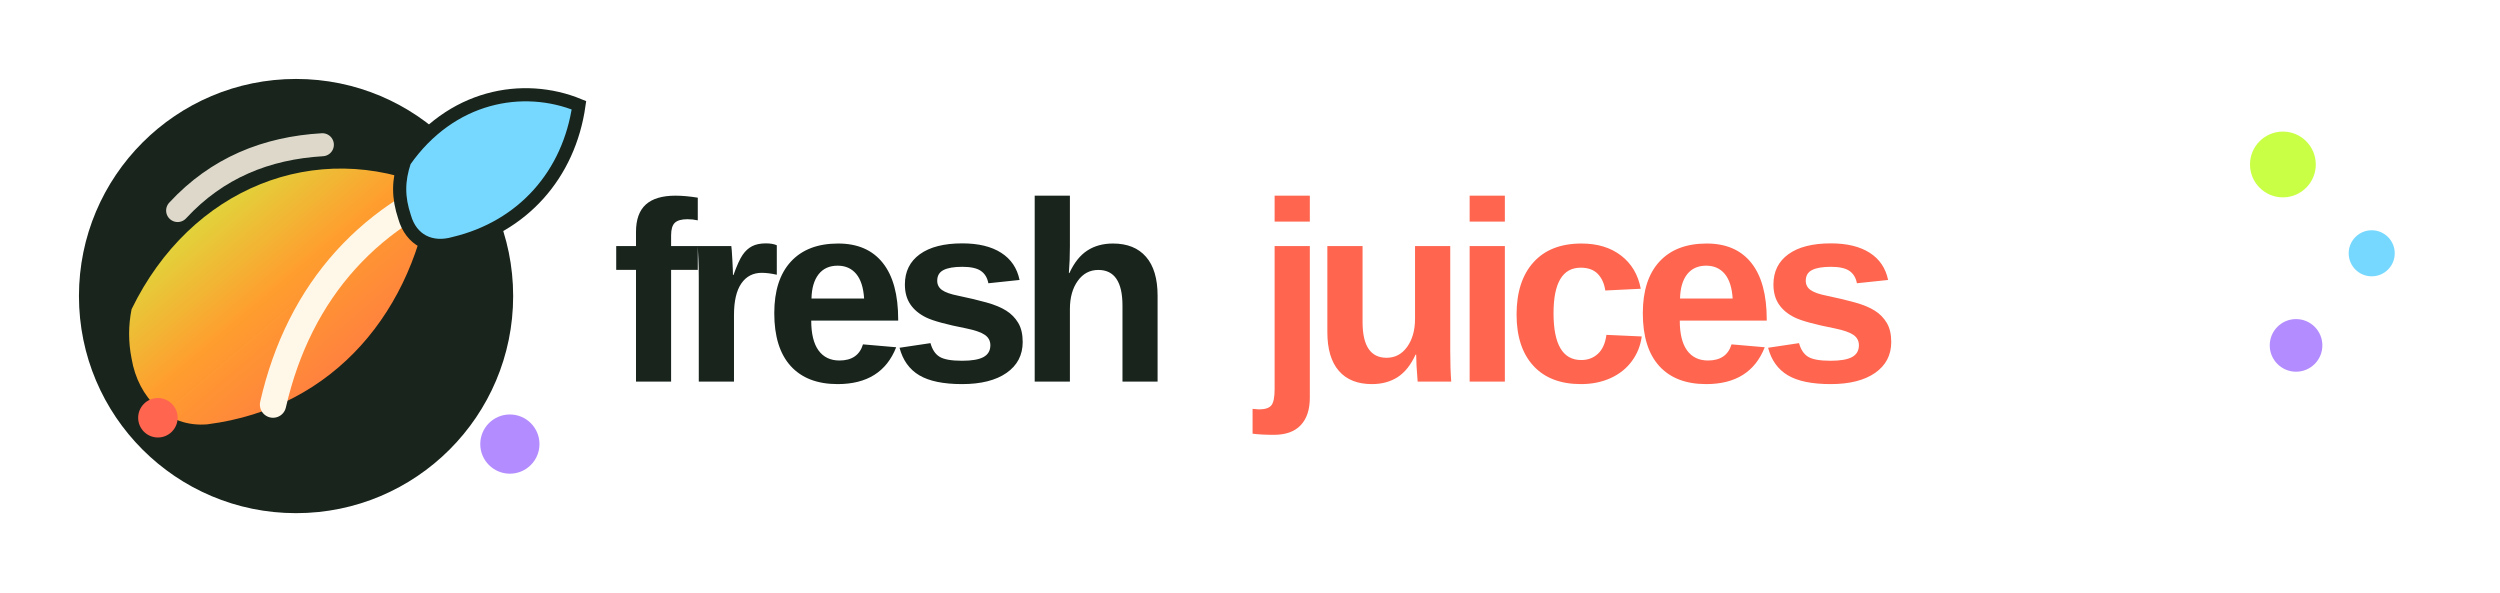
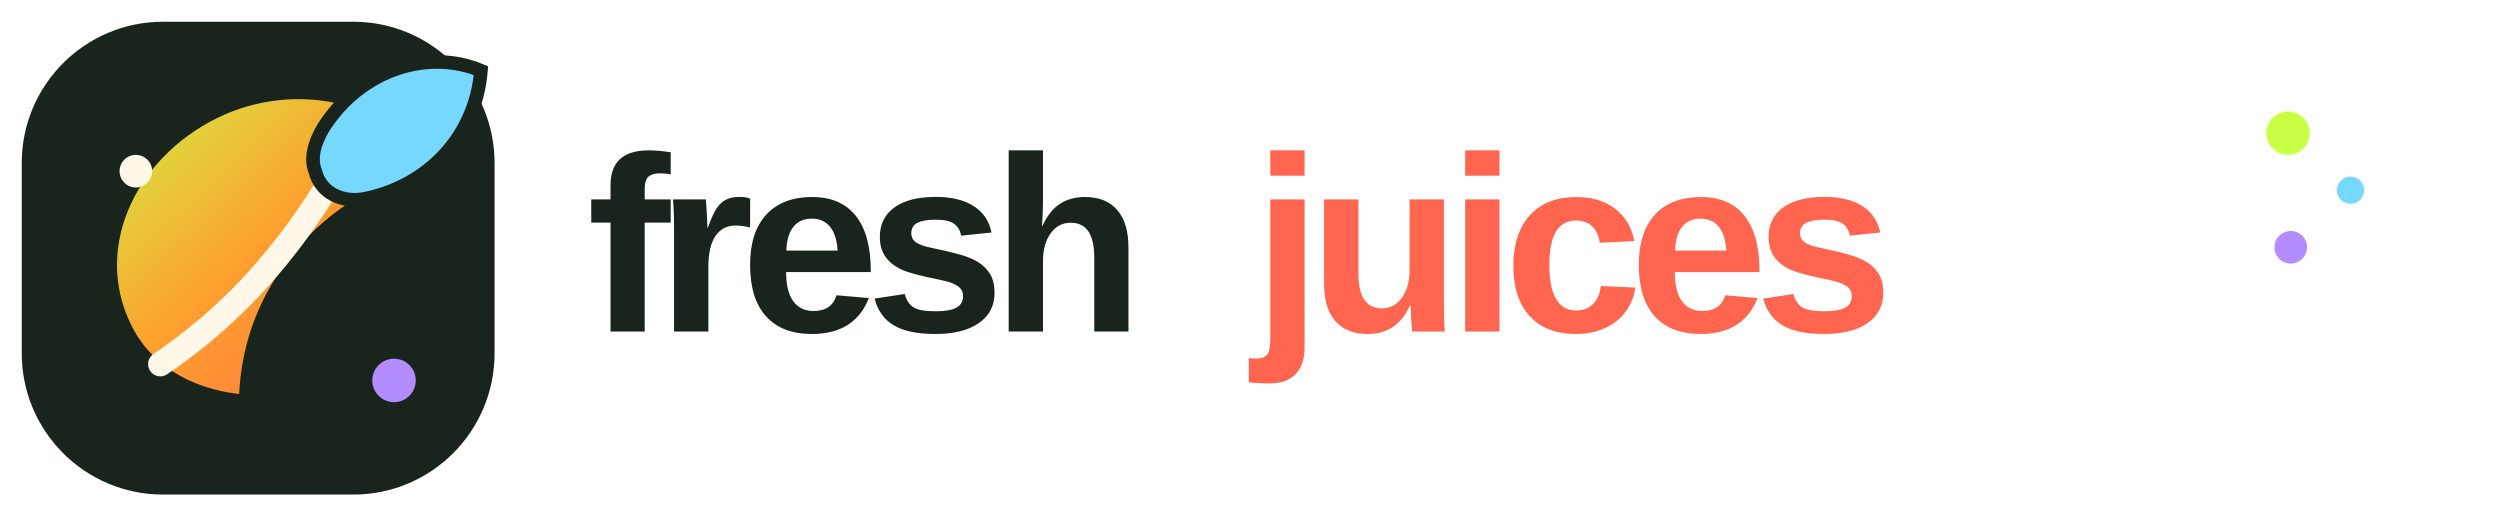
- <svg xmlns="http://www.w3.org/2000/svg" viewBox="0 0 760 180" role="img" aria-labelledby="title desc">
+ <svg xmlns="http://www.w3.org/2000/svg" viewBox="0 0 920 190" role="img" aria-labelledby="title desc">
  <defs>
-     <linearGradient id="fruit" x1="0" y1="0" x2="1" y2="1">
+     <linearGradient id="mark" x1="18" y1="18" x2="152" y2="160" gradientUnits="userSpaceOnUse">
      <stop stop-color="#c9ff45" />
-       <stop offset=".48" stop-color="#ff9d2e" />
+       <stop offset=".5" stop-color="#ff9d2e" />
      <stop offset="1" stop-color="#ff654f" />
    </linearGradient>
  </defs>
-   <g transform="translate(12 12)">
-     <circle cx="78" cy="78" r="66" fill="#18241c" />
-     <path d="M28 82c18-37 56-52 91-37-5 37-29 67-68 72-12 1-21-8-23-20-1-5-1-10 0-15Z" fill="url(#fruit)" />
-     <path d="M71 111c8-35 30-59 63-70" fill="none" stroke="#fff8e9" stroke-width="8" stroke-linecap="round" />
-     <path d="M111 37c14-20 36-24 53-17-3 21-17 37-38 42-7 2-13-1-15-8-2-6-2-11 0-17Z" fill="#76d8ff" stroke="#18241c" stroke-width="4" />
-     <path d="M42 52c12-13 27-19 44-20" fill="none" stroke="#fff8e9" stroke-width="7" stroke-linecap="round" opacity=".85" />
-     <circle cx="143" cy="123" r="9" fill="#b38cff" />
-     <circle cx="36" cy="115" r="6" fill="#ff654f" />
+   <g transform="translate(8 8)">
+     <rect width="174" height="174" rx="52" fill="#18241c" />
+     <path d="M40 111C26 82 43 48 75 34c28-12 61-4 78 20-20 3-39 14-53 31-12 15-19 32-20 52-18-2-33-11-40-26Z" fill="url(#mark)" />
+     <path d="M51 126c25-17 43-37 58-60 8-13 16-24 29-34" fill="none" stroke="#fff8e9" stroke-width="9" stroke-linecap="round" />
+     <path d="M111 39c14-22 39-29 58-21-2 24-19 42-42 47-9 2-17-2-19-10-2-5 0-11 3-16Z" fill="#76d8ff" stroke="#18241c" stroke-width="5" />
+     <circle cx="137" cy="132" r="8" fill="#b38cff" />
+     <circle cx="42" cy="55" r="6" fill="#fff8e9" />
  </g>
-   <text x="186" y="116" font-family="Arial,Helvetica,sans-serif" font-size="78" font-weight="800" letter-spacing="-5" fill="#18241c">fresh</text>
-   <text x="382" y="116" font-family="Arial,Helvetica,sans-serif" font-size="78" font-weight="800" letter-spacing="-5" fill="#ff654f">juices</text>
-   <circle cx="694" cy="50" r="10" fill="#c9ff45" />
-   <circle cx="721" cy="77" r="7" fill="#76d8ff" />
-   <circle cx="698" cy="105" r="8" fill="#b38cff" />
+   <g transform="translate(216 0)">
+     <text x="0" y="122" font-family="Arial,Helvetica,sans-serif" font-size="92" font-weight="800" letter-spacing="-5" fill="#18241c">fresh</text>
+     <text x="245" y="122" font-family="Arial,Helvetica,sans-serif" font-size="92" font-weight="800" letter-spacing="-5" fill="#ff654f">juices</text>
+     <circle cx="626" cy="49" r="8" fill="#c9ff45" />
+     <circle cx="649" cy="70" r="5" fill="#76d8ff" />
+     <circle cx="627" cy="91" r="6" fill="#b38cff" />
+   </g>
</svg>
